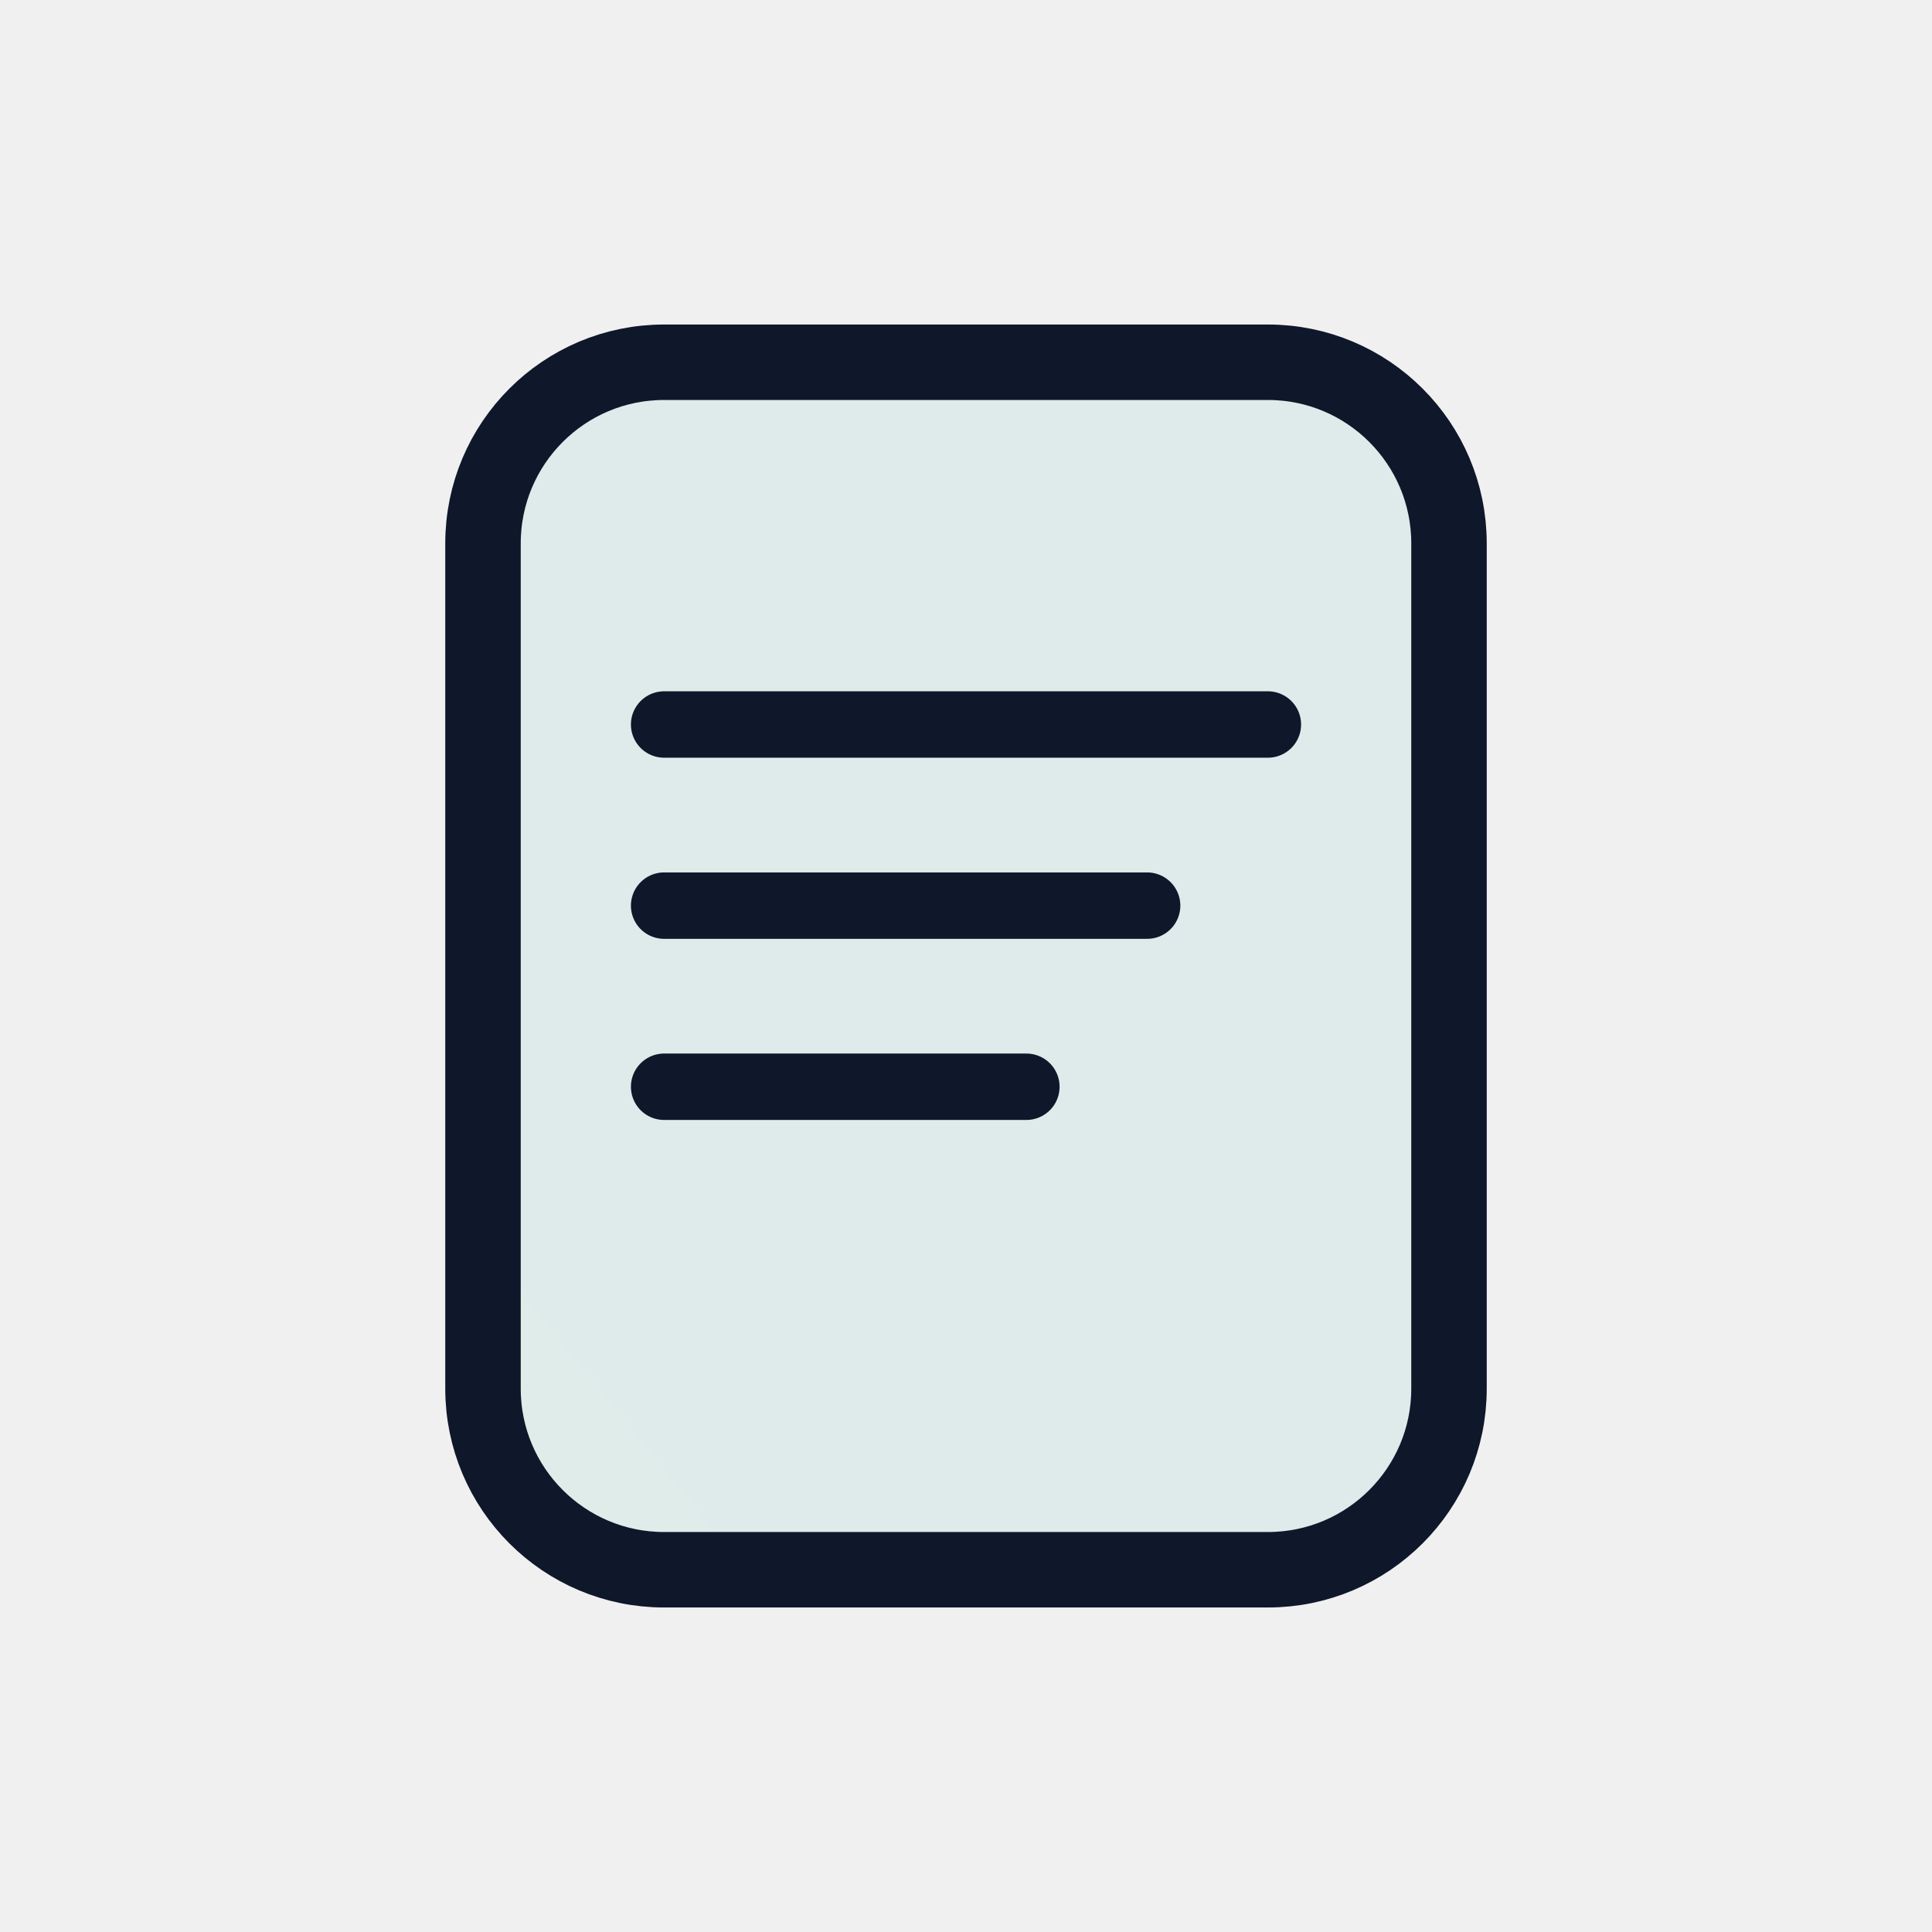
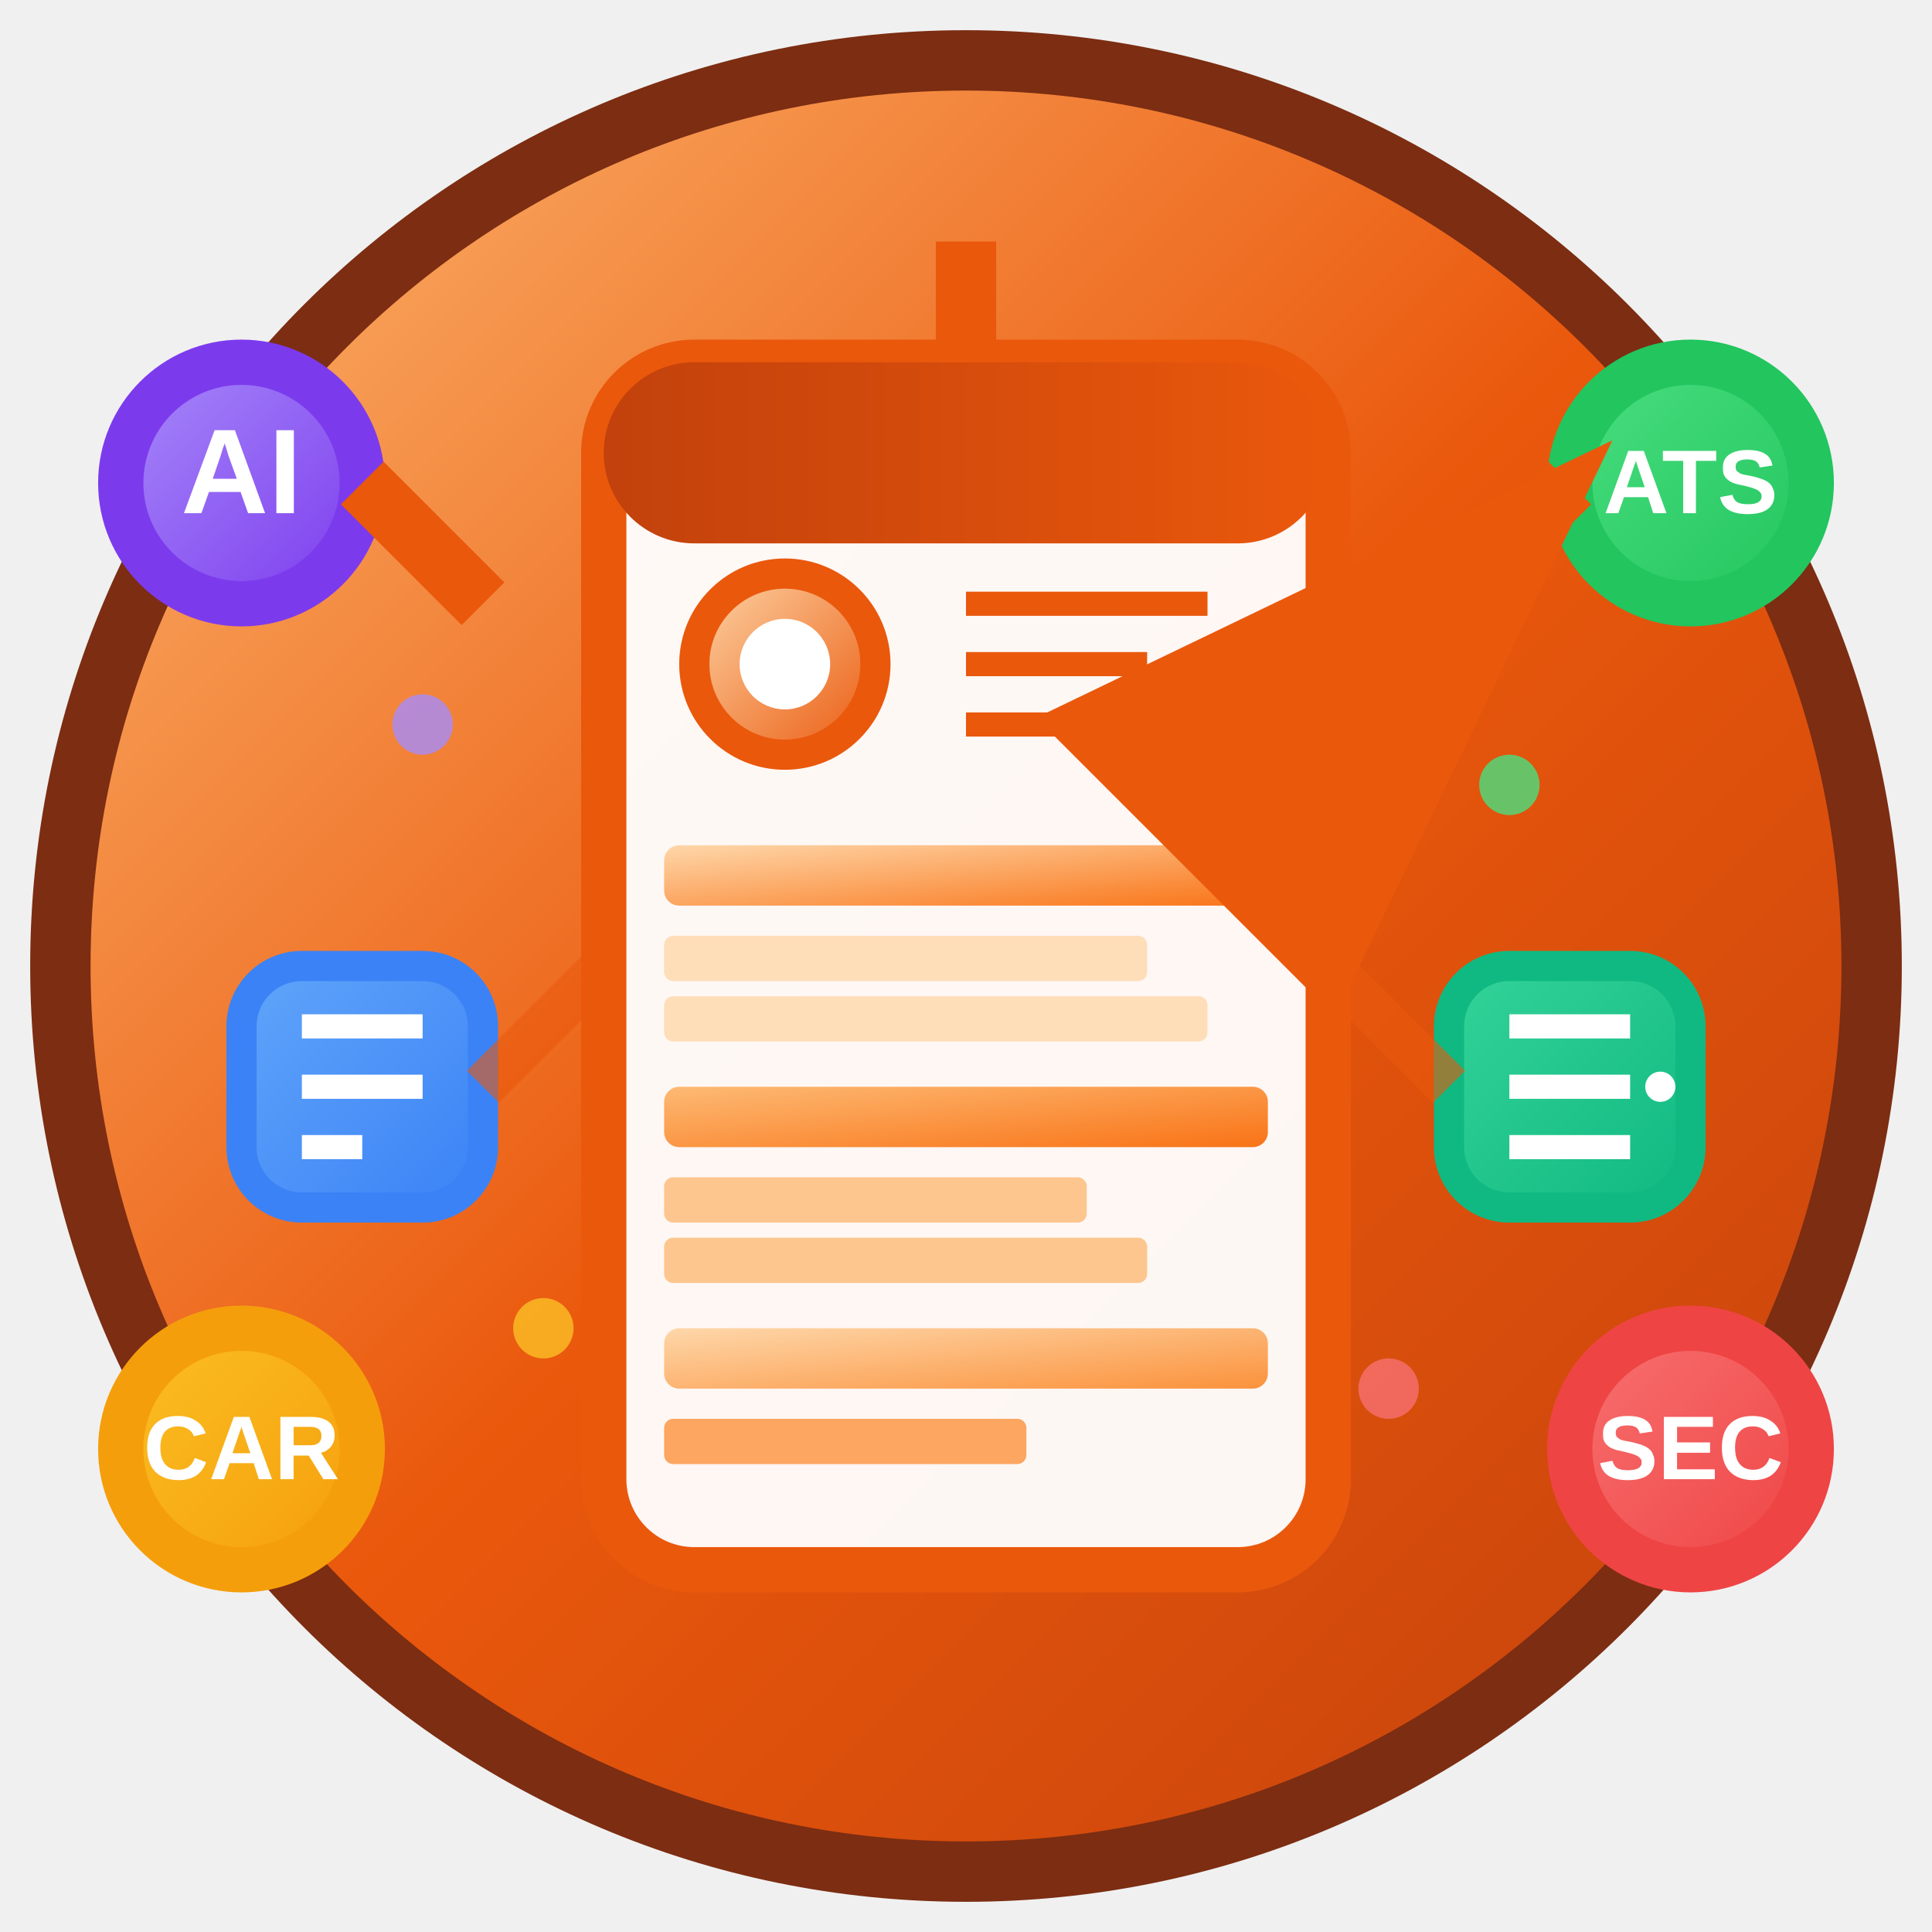
<svg xmlns="http://www.w3.org/2000/svg" width="64" height="64" viewBox="0 0 64 64" fill="none">
+   <circle cx="32" cy="32" r="30" fill="url(#resume-ai-gradient)" stroke="#7c2d12" stroke-width="2" />
+   <rect x="20" y="12" width="24" height="40" rx="3" fill="#ffffff" fill-opacity="0.95" stroke="#ea580c" stroke-width="1.5" />
+   <rect x="20" y="12" width="24" height="6" rx="3" fill="url(#doc-header-gradient)" />
+   <circle cx="26" cy="22" r="3" fill="url(#profile-gradient)" stroke="#ea580c" stroke-width="1" />
+   <circle cx="26" cy="22" r="1.5" fill="#ffffff" />
+   <path d="M32 20 L40 20 M32 22 L38 22 M32 24 L40 24" stroke="#ea580c" stroke-width="0.8" />
+   <rect x="22" y="28" width="20" height="2" rx="0.5" fill="url(#exp-gradient)" />
+   <rect x="22" y="31" width="16" height="1.5" rx="0.3" fill="#fed7aa" opacity="0.8" />
+   <rect x="22" y="33" width="18" height="1.5" rx="0.3" fill="#fed7aa" opacity="0.8" />
+   <rect x="22" y="36" width="20" height="2" rx="0.5" fill="url(#skills-gradient)" />
+   <rect x="22" y="39" width="14" height="1.5" rx="0.3" fill="#fdba74" opacity="0.8" />
+   <rect x="22" y="41" width="16" height="1.5" rx="0.3" fill="#fdba74" opacity="0.8" />
+   <rect x="22" y="44" width="20" height="2" rx="0.5" fill="url(#edu-gradient)" />
+   <rect x="22" y="47" width="12" height="1.5" rx="0.3" fill="#fb923c" opacity="0.8" />
+   <circle cx="8" cy="16" r="4" fill="url(#ai-gradient)" stroke="#7c3aed" stroke-width="1.5" />
+   <text x="8" y="17" text-anchor="middle" fill="#ffffff" font-family="Arial, sans-serif" font-size="4" font-weight="bold">AI</text>
+   <circle cx="56" cy="16" r="4" fill="url(#ats-gradient)" stroke="#22c55e" stroke-width="1.5" />
+   <text x="56" y="17" text-anchor="middle" fill="#ffffff" font-family="Arial, sans-serif" font-size="3" font-weight="bold">ATS</text>
+   <rect x="8" y="32" width="8" height="8" rx="2" fill="url(#job-gradient)" stroke="#3b82f6" stroke-width="1" />
+   <path d="M10 34 L14 34 M10 36 L14 36 M10 38 L12 38" stroke="#ffffff" stroke-width="0.8" />
+   <rect x="48" y="32" width="8" height="8" rx="2" fill="url(#output-gradient)" stroke="#10b981" stroke-width="1" />
+   <path d="M50 34 L54 34 M50 36 L54 36 M50 38 L54 38" stroke="#ffffff" stroke-width="0.8" />
+   <circle cx="55" cy="36" r="0.5" fill="#ffffff" />
+   <circle cx="8" cy="48" r="4" fill="url(#career-gradient)" stroke="#f59e0b" stroke-width="1.5" />
+   <text x="8" y="49" text-anchor="middle" fill="#ffffff" font-family="Arial, sans-serif" font-size="3" font-weight="bold">CAR</text>
+   <circle cx="56" cy="48" r="4" fill="url(#speed-gradient)" stroke="#ef4444" stroke-width="1.5" />
+   <text x="56" y="49" text-anchor="middle" fill="#ffffff" font-family="Arial, sans-serif" font-size="3" font-weight="bold">SEC</text>
+   <path d="M12 16 L16 20 M32 8 L32 12 M48 20 L52 16" stroke="#ea580c" stroke-width="2" marker-end="url(#arrowhead)" />
+   <path d="M16 36 L20 32 M44 32 L48 36" stroke="#ea580c" stroke-width="1.5" opacity="0.6" />
+   <circle cx="14" cy="24" r="1" fill="#a78bfa" opacity="0.8" />
+   <circle cx="50" cy="26" r="1" fill="#4ade80" opacity="0.8" />
+   <circle cx="18" cy="44" r="1" fill="#fbbf24" opacity="0.8" />
+   <circle cx="46" cy="46" r="1" fill="#f87171" opacity="0.8" />
  <defs>
-     <linearGradient id="g" x1="8" y1="56" x2="56" y2="8">
-       <stop stop-color="#22C55E" />
-       <stop offset="1" stop-color="#0EA5E9" />
+     <linearGradient id="resume-ai-gradient" x1="0%" y1="0%" x2="100%" y2="100%">
+       <stop offset="0%" style="stop-color:#fdba74;stop-opacity:1" />
+       <stop offset="50%" style="stop-color:#ea580c;stop-opacity:1" />
+       <stop offset="100%" style="stop-color:#c2410c;stop-opacity:1" />
    </linearGradient>
+     <linearGradient id="doc-header-gradient" x1="0%" y1="0%" x2="100%" y2="0%">
+       <stop offset="0%" style="stop-color:#c2410c;stop-opacity:1" />
+       <stop offset="100%" style="stop-color:#ea580c;stop-opacity:1" />
+     </linearGradient>
+     <linearGradient id="profile-gradient" x1="0%" y1="0%" x2="100%" y2="100%">
+       <stop offset="0%" style="stop-color:#fed7aa;stop-opacity:1" />
+       <stop offset="100%" style="stop-color:#ea580c;stop-opacity:1" />
+     </linearGradient>
+     <linearGradient id="exp-gradient" x1="0%" y1="0%" x2="100%" y2="100%">
+       <stop offset="0%" style="stop-color:#fed7aa;stop-opacity:1" />
+       <stop offset="100%" style="stop-color:#f97316;stop-opacity:1" />
+     </linearGradient>
+     <linearGradient id="skills-gradient" x1="0%" y1="0%" x2="100%" y2="100%">
+       <stop offset="0%" style="stop-color:#fdba74;stop-opacity:1" />
+       <stop offset="100%" style="stop-color:#f97316;stop-opacity:1" />
+     </linearGradient>
+     <linearGradient id="edu-gradient" x1="0%" y1="0%" x2="100%" y2="100%">
+       <stop offset="0%" style="stop-color:#fed7aa;stop-opacity:1" />
+       <stop offset="100%" style="stop-color:#fb923c;stop-opacity:1" />
+     </linearGradient>
+     <linearGradient id="ai-gradient" x1="0%" y1="0%" x2="100%" y2="100%">
+       <stop offset="0%" style="stop-color:#a78bfa;stop-opacity:1" />
+       <stop offset="100%" style="stop-color:#7c3aed;stop-opacity:1" />
+     </linearGradient>
+     <linearGradient id="ats-gradient" x1="0%" y1="0%" x2="100%" y2="100%">
+       <stop offset="0%" style="stop-color:#4ade80;stop-opacity:1" />
+       <stop offset="100%" style="stop-color:#22c55e;stop-opacity:1" />
+     </linearGradient>
+     <linearGradient id="job-gradient" x1="0%" y1="0%" x2="100%" y2="100%">
+       <stop offset="0%" style="stop-color:#60a5fa;stop-opacity:1" />
+       <stop offset="100%" style="stop-color:#3b82f6;stop-opacity:1" />
+     </linearGradient>
+     <linearGradient id="output-gradient" x1="0%" y1="0%" x2="100%" y2="100%">
+       <stop offset="0%" style="stop-color:#34d399;stop-opacity:1" />
+       <stop offset="100%" style="stop-color:#10b981;stop-opacity:1" />
+     </linearGradient>
+     <linearGradient id="career-gradient" x1="0%" y1="0%" x2="100%" y2="100%">
+       <stop offset="0%" style="stop-color:#fbbf24;stop-opacity:1" />
+       <stop offset="100%" style="stop-color:#f59e0b;stop-opacity:1" />
+     </linearGradient>
+     <linearGradient id="speed-gradient" x1="0%" y1="0%" x2="100%" y2="100%">
+       <stop offset="0%" style="stop-color:#f87171;stop-opacity:1" />
+       <stop offset="100%" style="stop-color:#ef4444;stop-opacity:1" />
+     </linearGradient>
+     <marker id="arrowhead" markerWidth="10" markerHeight="7" refX="9" refY="3.5" orient="auto">
+       <polygon points="0 0, 10 3.5, 0 7" fill="#ea580c" />
+     </marker>
  </defs>
-   <rect x="16" y="12" width="32" height="40" rx="6" stroke="#0F172A" stroke-width="2.5" fill="url(#g)" fill-opacity="0.08" />
-   <path d="M22 24h20M22 30h16M22 36h12" stroke="#0F172A" stroke-width="2.2" stroke-linecap="round" />
</svg>
